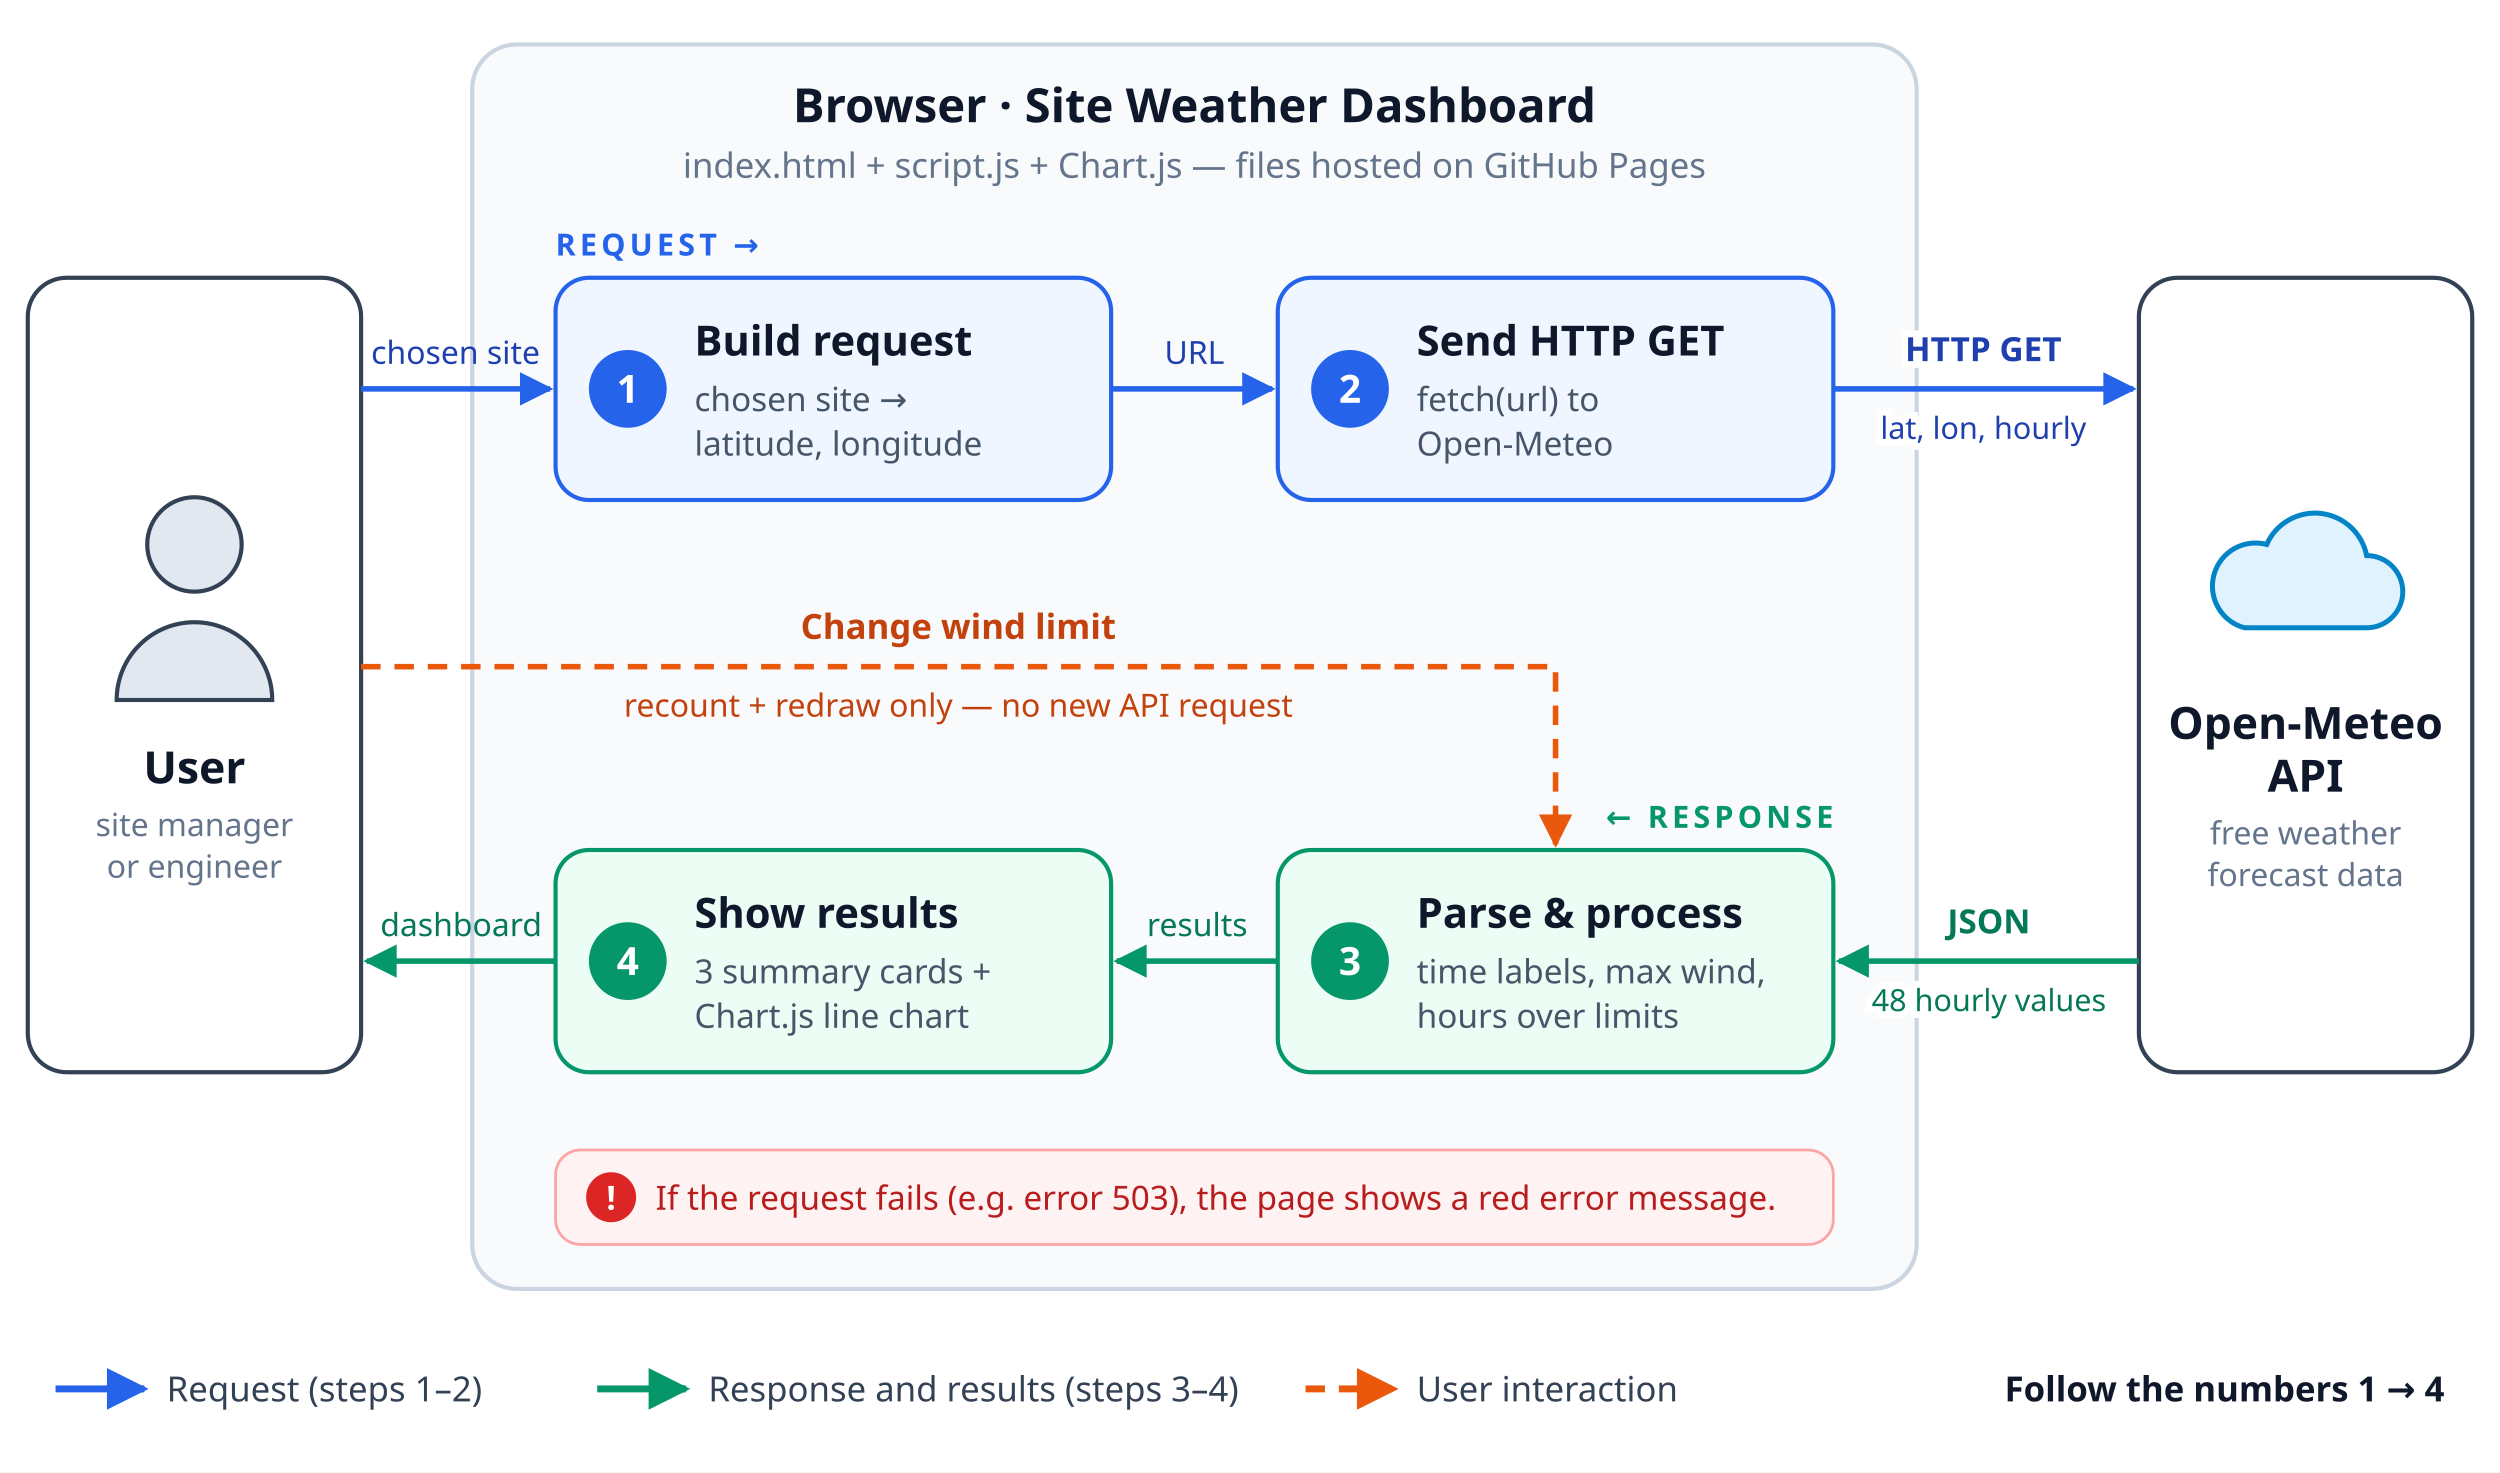
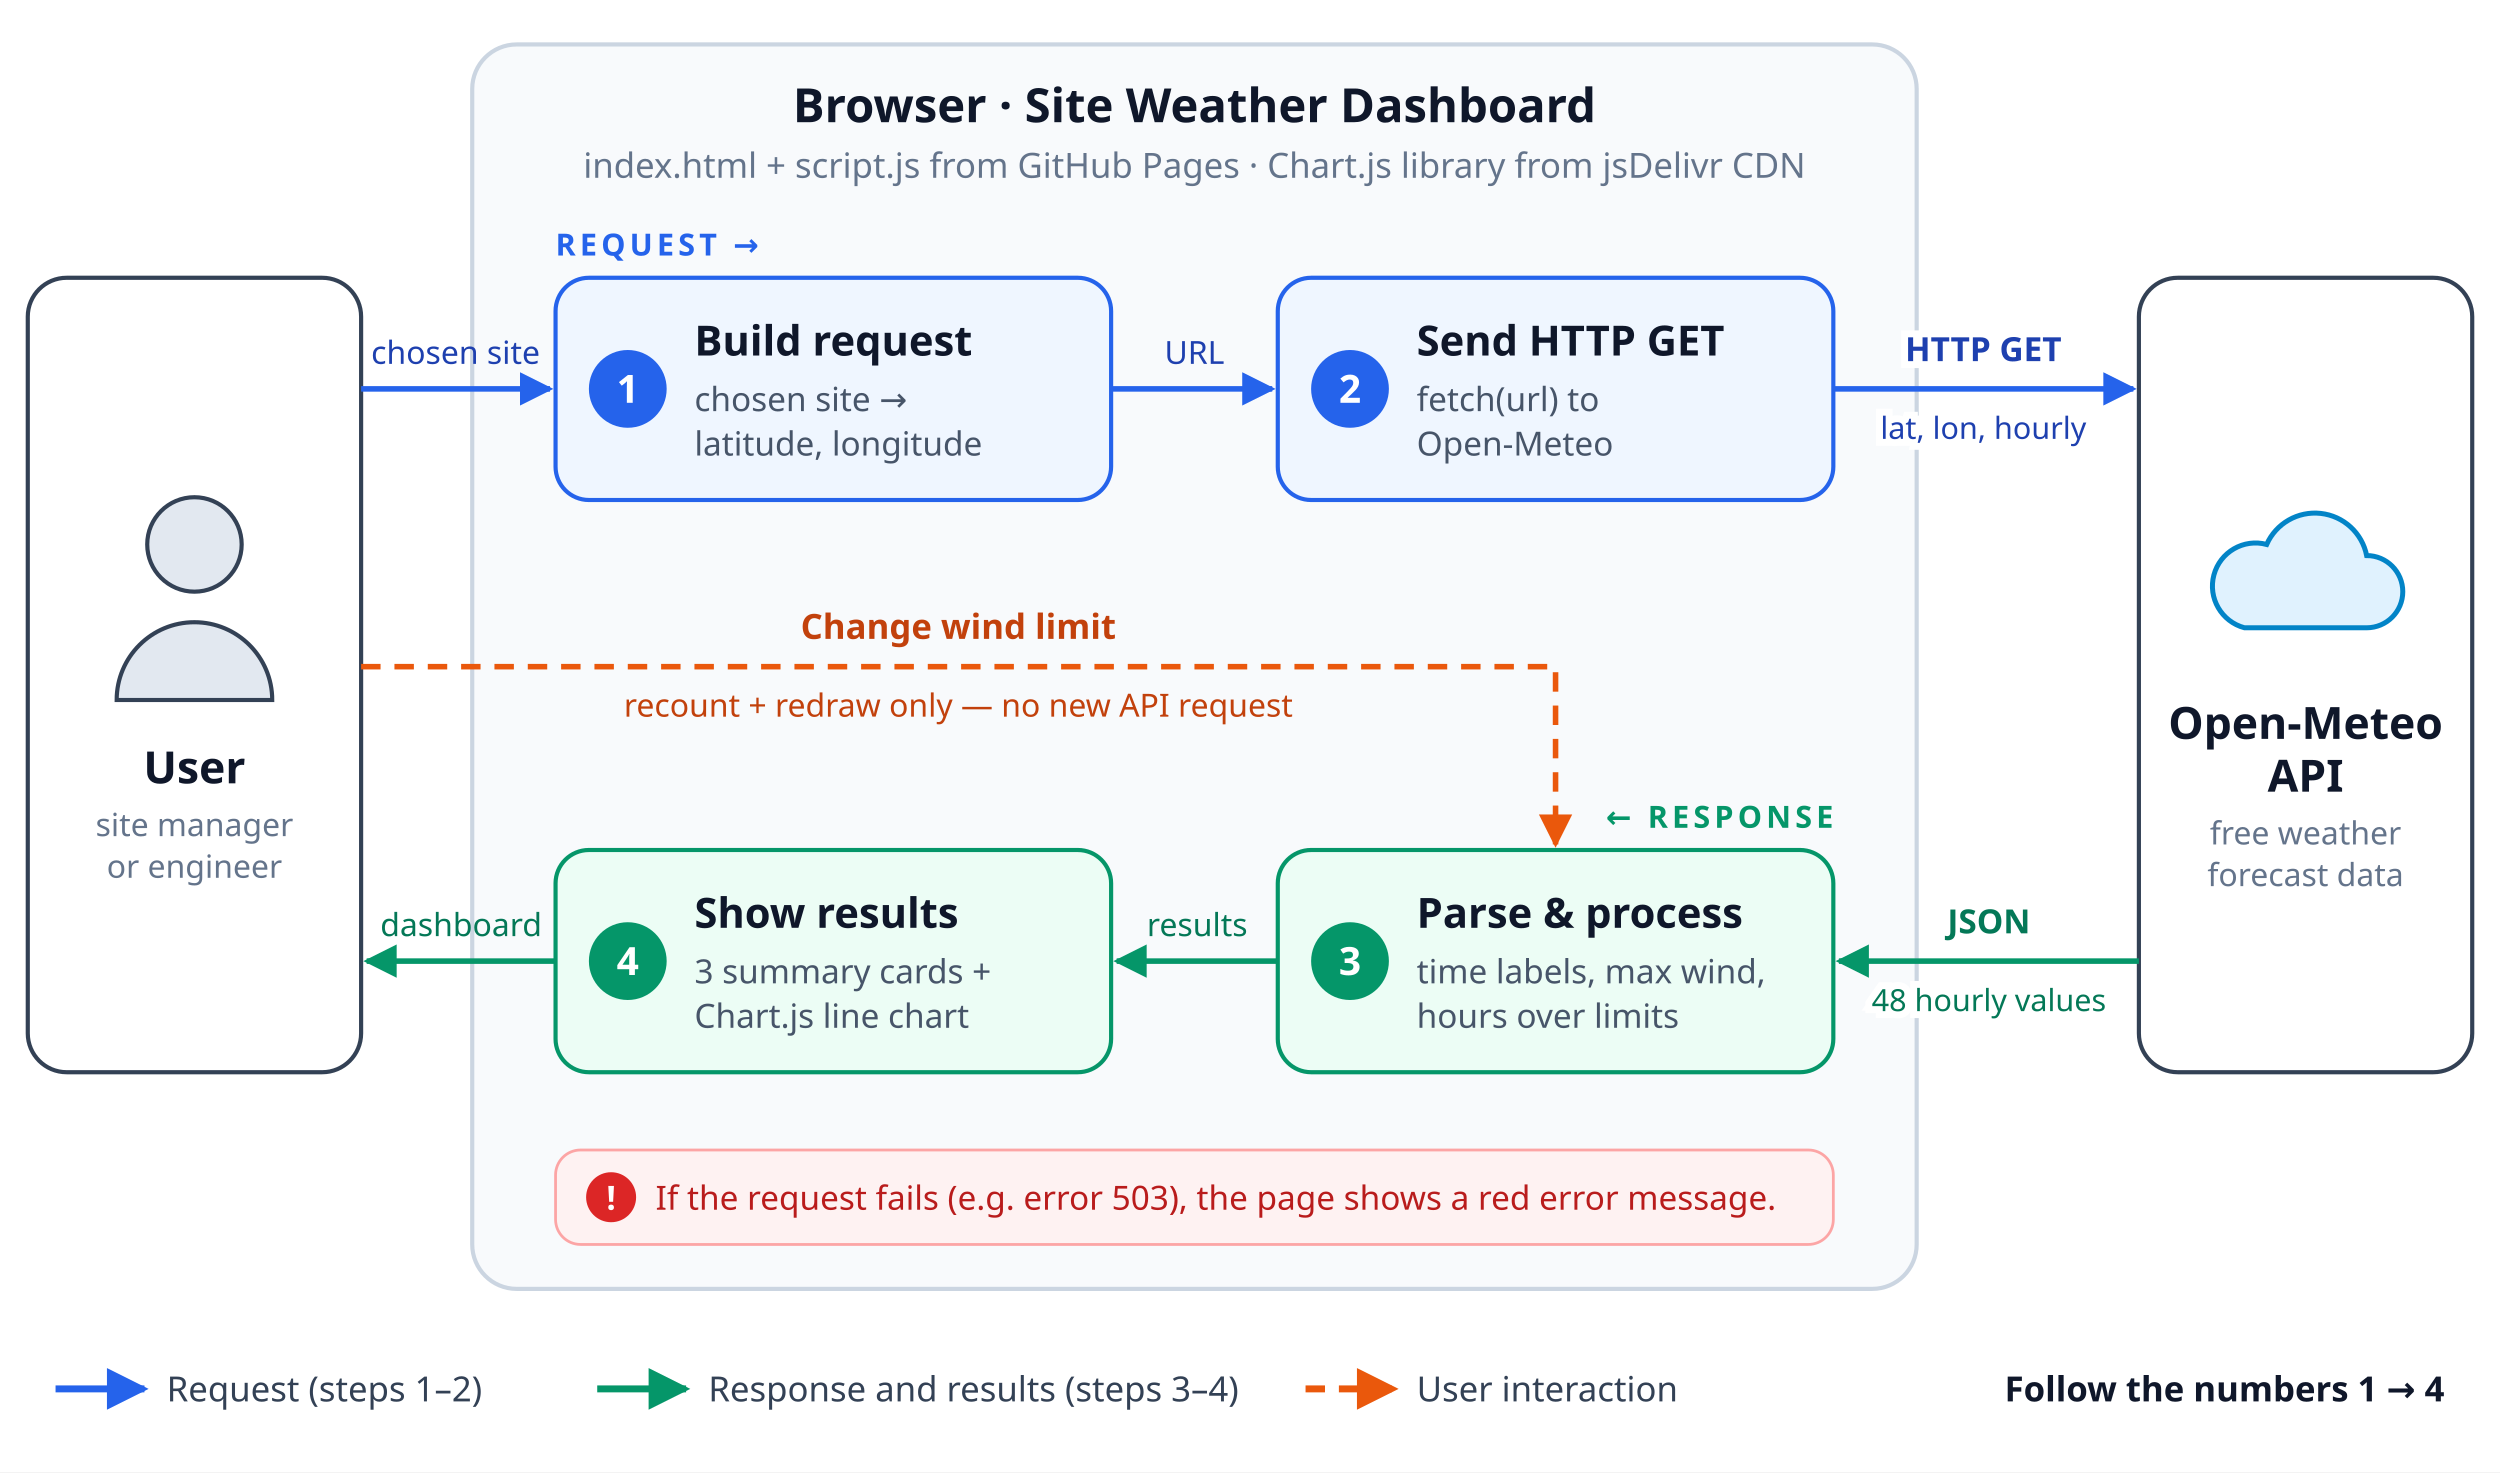
<svg xmlns="http://www.w3.org/2000/svg" viewBox="0 0 900 530" width="900" height="530" font-family="Segoe UI, system-ui, sans-serif">
  <defs>
    <marker id="a-blue" viewBox="0 0 10 10" refX="9" refY="5" markerWidth="6" markerHeight="6" orient="auto-start-reverse">
      <path d="M0,0 L10,5 L0,10 z" fill="#2563eb" />
    </marker>
    <marker id="a-green" viewBox="0 0 10 10" refX="9" refY="5" markerWidth="6" markerHeight="6" orient="auto-start-reverse">
      <path d="M0,0 L10,5 L0,10 z" fill="#059669" />
    </marker>
    <marker id="a-orange" viewBox="0 0 10 10" refX="9" refY="5" markerWidth="6" markerHeight="6" orient="auto-start-reverse">
      <path d="M0,0 L10,5 L0,10 z" fill="#ea580c" />
    </marker>
  </defs>
  <rect width="900" height="530" fill="#ffffff" />
  <rect x="170" y="16" width="520" height="448" rx="16" fill="#f8fafc" stroke="#cbd5e1" stroke-width="1.5" />
  <text x="430" y="44" text-anchor="middle" font-size="17" font-weight="700" fill="#0f172a">Browser · Site Weather Dashboard</text>
-   <text x="430" y="64" text-anchor="middle" font-size="12.5" fill="#64748b">index.html + script.js + Chart.js — files hosted on GitHub Pages</text>
+   <text x="430" y="64" text-anchor="middle" font-size="12.5" fill="#64748b">index.html + script.js from GitHub Pages · Chart.js library from jsDelivr CDN</text>
  <text x="200" y="92" font-size="11" font-weight="700" letter-spacing="1.5" fill="#2563eb">REQUEST →</text>
  <text x="660" y="298" text-anchor="end" font-size="11" font-weight="700" letter-spacing="1.5" fill="#059669">← RESPONSE</text>
  <rect x="200" y="100" width="200" height="80" rx="12" fill="#eff6ff" stroke="#2563eb" stroke-width="1.5" />
  <circle cx="226" cy="140" r="14" fill="#2563eb" />
  <text x="226" y="145" text-anchor="middle" font-size="14" font-weight="700" fill="#fff">1</text>
  <text x="250" y="128" font-size="15" font-weight="700" fill="#0f172a">Build request</text>
  <text x="250" y="148" font-size="12" fill="#475569">chosen site →</text>
  <text x="250" y="164" font-size="12" fill="#475569">latitude, longitude</text>
  <rect x="460" y="100" width="200" height="80" rx="12" fill="#eff6ff" stroke="#2563eb" stroke-width="1.5" />
  <circle cx="486" cy="140" r="14" fill="#2563eb" />
  <text x="486" y="145" text-anchor="middle" font-size="14" font-weight="700" fill="#fff">2</text>
  <text x="510" y="128" font-size="15" font-weight="700" fill="#0f172a">Send HTTP GET</text>
  <text x="510" y="148" font-size="12" fill="#475569">fetch(url) to</text>
  <text x="510" y="164" font-size="12" fill="#475569">Open-Meteo</text>
  <rect x="460" y="306" width="200" height="80" rx="12" fill="#ecfdf5" stroke="#059669" stroke-width="1.5" />
  <circle cx="486" cy="346" r="14" fill="#059669" />
  <text x="486" y="351" text-anchor="middle" font-size="14" font-weight="700" fill="#fff">3</text>
  <text x="510" y="334" font-size="15" font-weight="700" fill="#0f172a">Parse &amp; process</text>
  <text x="510" y="354" font-size="12" fill="#475569">time labels, max wind,</text>
  <text x="510" y="370" font-size="12" fill="#475569">hours over limits</text>
  <rect x="200" y="306" width="200" height="80" rx="12" fill="#ecfdf5" stroke="#059669" stroke-width="1.5" />
  <circle cx="226" cy="346" r="14" fill="#059669" />
  <text x="226" y="351" text-anchor="middle" font-size="14" font-weight="700" fill="#fff">4</text>
  <text x="250" y="334" font-size="15" font-weight="700" fill="#0f172a">Show results</text>
  <text x="250" y="354" font-size="12" fill="#475569">3 summary cards +</text>
  <text x="250" y="370" font-size="12" fill="#475569">Chart.js line chart</text>
  <rect x="200" y="414" width="460" height="34" rx="9" fill="#fef2f2" stroke="#fca5a5" />
  <circle cx="220" cy="431" r="9" fill="#dc2626" />
  <text x="220" y="435.5" text-anchor="middle" font-size="12" font-weight="700" fill="#fff">!</text>
  <text x="236" y="435.5" font-size="12" fill="#b91c1c">If the request fails (e.g. error 503), the page shows a red error message.</text>
  <rect x="10" y="100" width="120" height="286" rx="14" fill="#ffffff" stroke="#334155" stroke-width="1.5" />
  <circle cx="70" cy="196" r="17" fill="#e2e8f0" stroke="#334155" stroke-width="1.5" />
  <path d="M42,252 a28,28 0 0 1 56,0 z" fill="#e2e8f0" stroke="#334155" stroke-width="1.5" />
  <text x="70" y="282" text-anchor="middle" font-size="16" font-weight="700" fill="#0f172a">User</text>
  <text x="70" y="301" text-anchor="middle" font-size="11.5" fill="#64748b">site manager</text>
  <text x="70" y="316" text-anchor="middle" font-size="11.5" fill="#64748b">or engineer</text>
  <rect x="770" y="100" width="120" height="286" rx="14" fill="#ffffff" stroke="#334155" stroke-width="1.5" />
  <path d="M808,226 H852 A13,13 0 0 0 852,200 A19,19 0 0 0 816,196 A15,15 0 0 0 808,226 Z" fill="#e0f2fe" stroke="#0284c7" stroke-width="1.8" />
  <text x="830" y="266" text-anchor="middle" font-size="16" font-weight="700" fill="#0f172a">Open-Meteo</text>
  <text x="830" y="285" text-anchor="middle" font-size="16" font-weight="700" fill="#0f172a">API</text>
  <text x="830" y="304" text-anchor="middle" font-size="11.5" fill="#64748b">free weather</text>
  <text x="830" y="319" text-anchor="middle" font-size="11.5" fill="#64748b">forecast data</text>
  <line x1="130" y1="140" x2="198" y2="140" stroke="#2563eb" stroke-width="2" marker-end="url(#a-blue)" />
  <text x="164" y="131" text-anchor="middle" font-size="11.5" fill="#1e40af">chosen site</text>
  <line x1="400" y1="140" x2="458" y2="140" stroke="#2563eb" stroke-width="2" marker-end="url(#a-blue)" />
  <text x="430" y="131" text-anchor="middle" font-size="11.5" fill="#1e40af">URL</text>
  <line x1="660" y1="140" x2="768" y2="140" stroke="#2563eb" stroke-width="2" marker-end="url(#a-blue)" />
  <text x="714" y="130" text-anchor="middle" font-size="12" font-weight="700" fill="#1e40af" paint-order="stroke" stroke="#fff" stroke-width="5">HTTP GET</text>
  <text x="714" y="158" text-anchor="middle" font-size="11" fill="#1e40af" paint-order="stroke" stroke="#fff" stroke-width="5">lat, lon, hourly</text>
  <line x1="770" y1="346" x2="662" y2="346" stroke="#059669" stroke-width="2" marker-end="url(#a-green)" />
  <text x="716" y="336" text-anchor="middle" font-size="12" font-weight="700" fill="#047857" paint-order="stroke" stroke="#fff" stroke-width="5">JSON</text>
  <text x="716" y="364" text-anchor="middle" font-size="11" fill="#047857" paint-order="stroke" stroke="#fff" stroke-width="5">48 hourly values</text>
  <line x1="460" y1="346" x2="402" y2="346" stroke="#059669" stroke-width="2" marker-end="url(#a-green)" />
  <text x="431" y="337" text-anchor="middle" font-size="11.5" fill="#047857">results</text>
  <line x1="200" y1="346" x2="132" y2="346" stroke="#059669" stroke-width="2" marker-end="url(#a-green)" />
  <text x="166" y="337" text-anchor="middle" font-size="11.5" fill="#047857">dashboard</text>
  <path d="M130,240 H560 V304" fill="none" stroke="#ea580c" stroke-width="2" stroke-dasharray="7 5" marker-end="url(#a-orange)" />
  <text x="345" y="230" text-anchor="middle" font-size="12.5" font-weight="700" fill="#c2410c">Change wind limit</text>
  <text x="345" y="258" text-anchor="middle" font-size="11.5" fill="#c2410c">recount + redraw only — no new API request</text>
  <line x1="20" y1="500" x2="52" y2="500" stroke="#2563eb" stroke-width="2.5" marker-end="url(#a-blue)" />
  <text x="60" y="504.5" font-size="12.5" fill="#334155">Request (steps 1–2)</text>
  <line x1="215" y1="500" x2="247" y2="500" stroke="#059669" stroke-width="2.5" marker-end="url(#a-green)" />
  <text x="255" y="504.5" font-size="12.5" fill="#334155">Response and results (steps 3–4)</text>
  <line x1="470" y1="500" x2="502" y2="500" stroke="#ea580c" stroke-width="2.5" stroke-dasharray="7 5" marker-end="url(#a-orange)" />
  <text x="510" y="504.5" font-size="12.5" fill="#334155">User interaction</text>
  <text x="880" y="504.5" text-anchor="end" font-size="12.5" font-weight="700" fill="#0f172a">Follow the numbers 1 → 4</text>
</svg>
